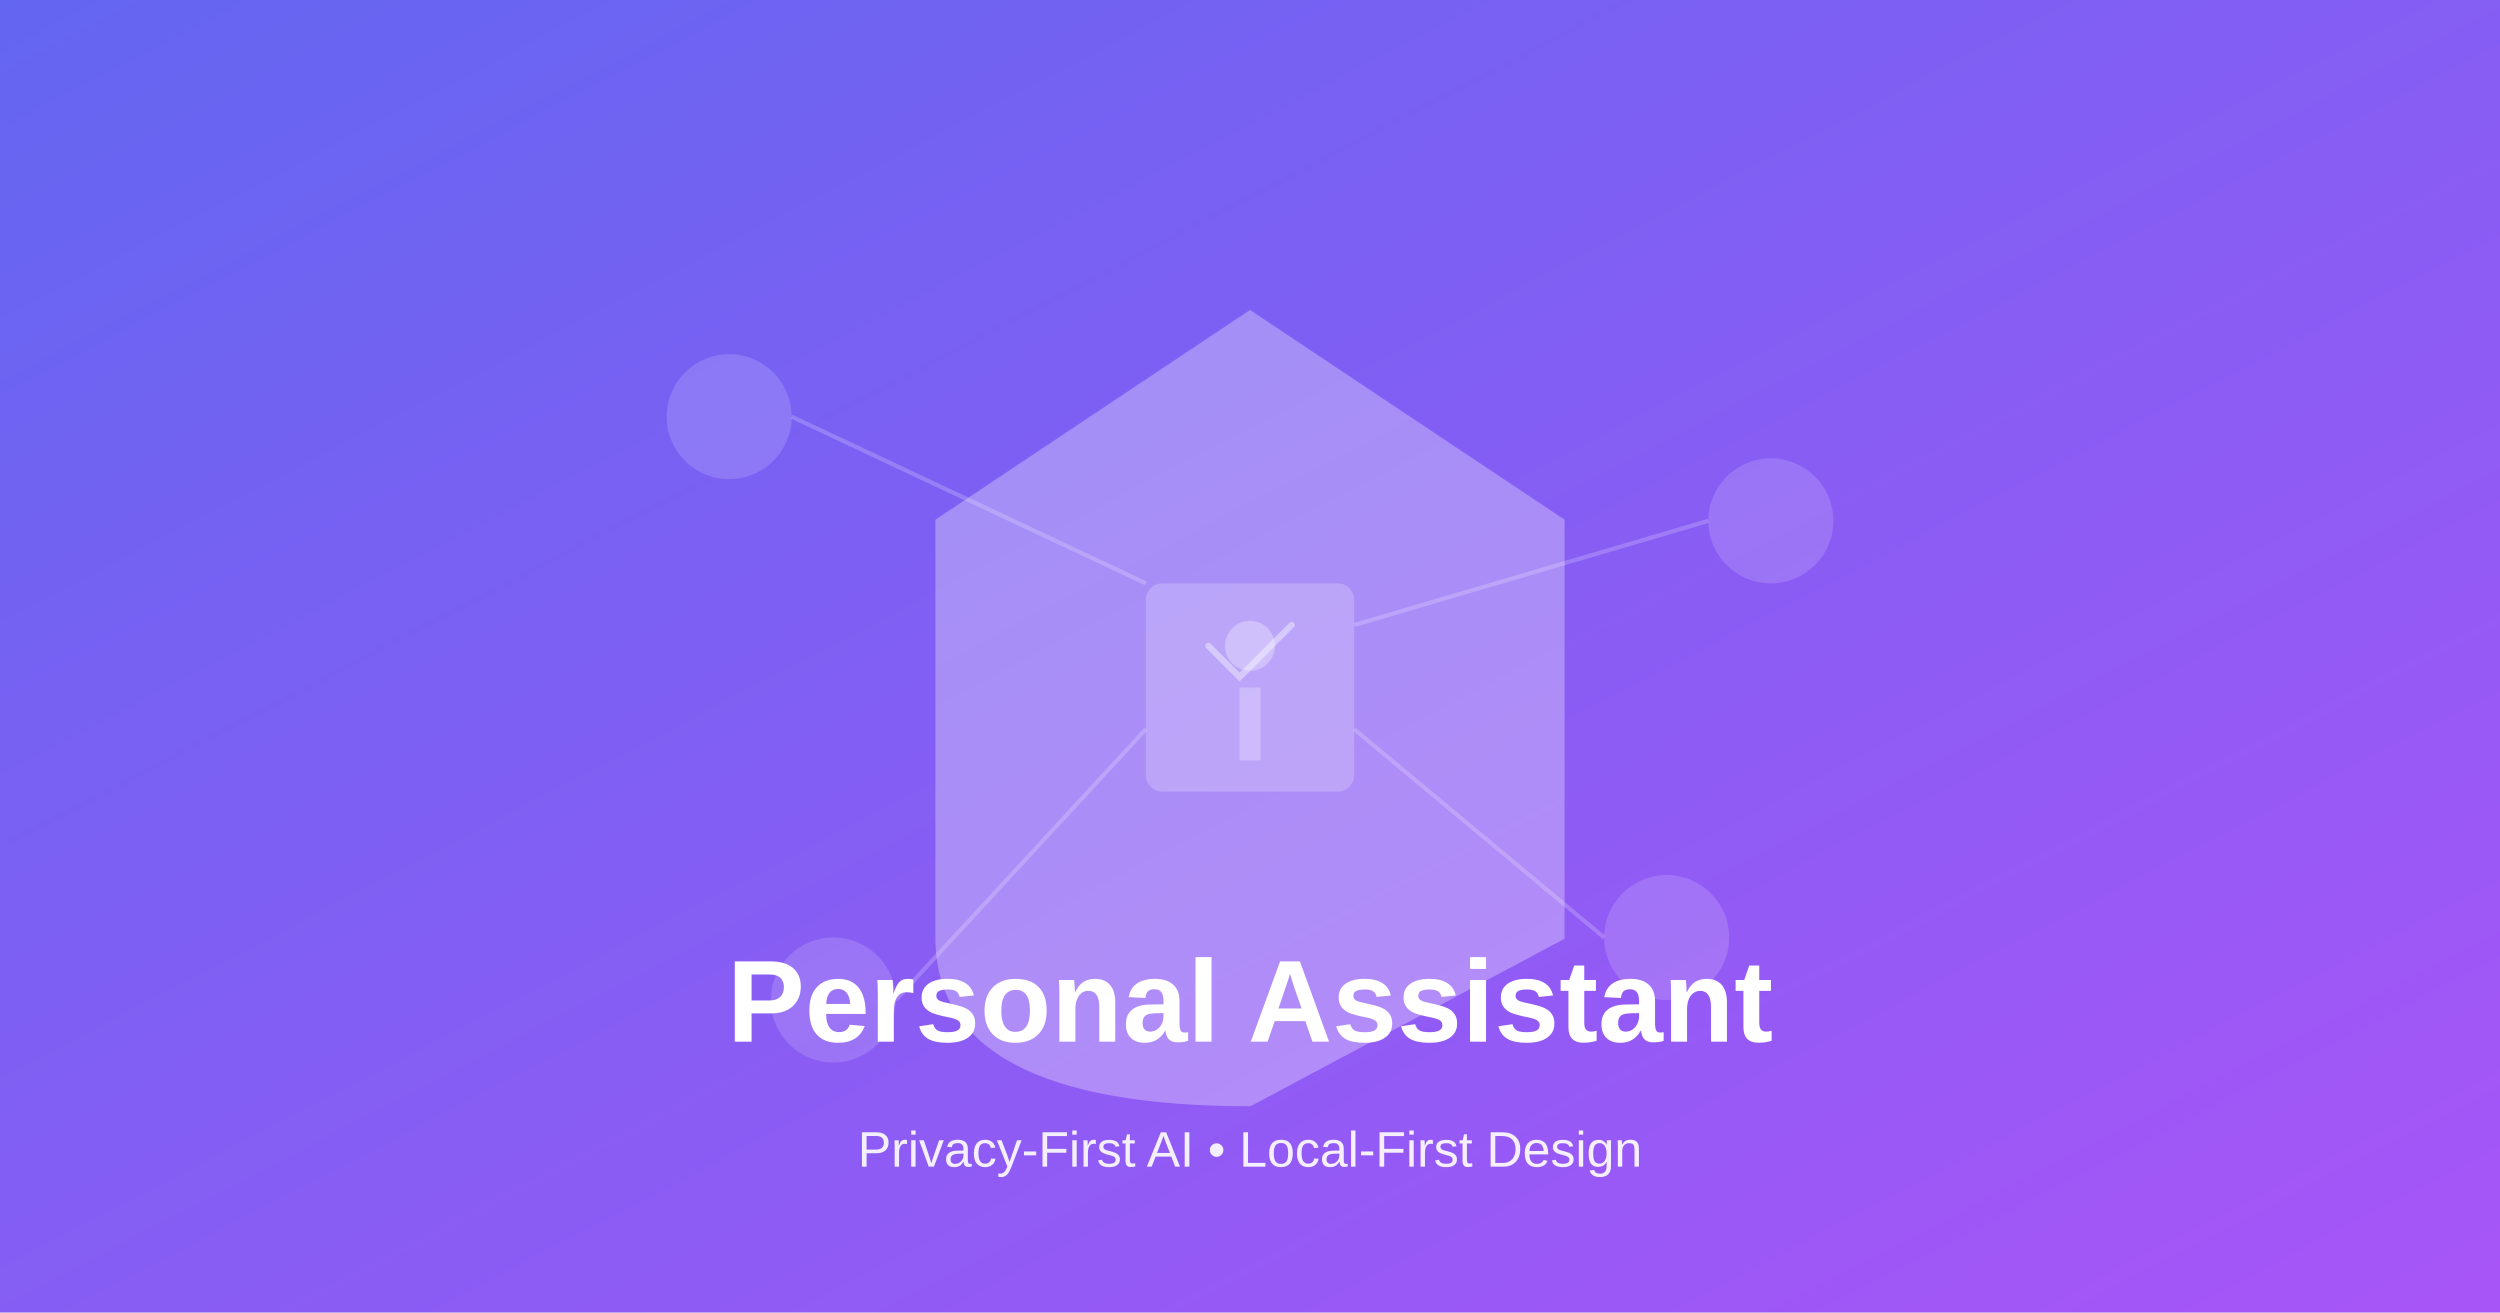
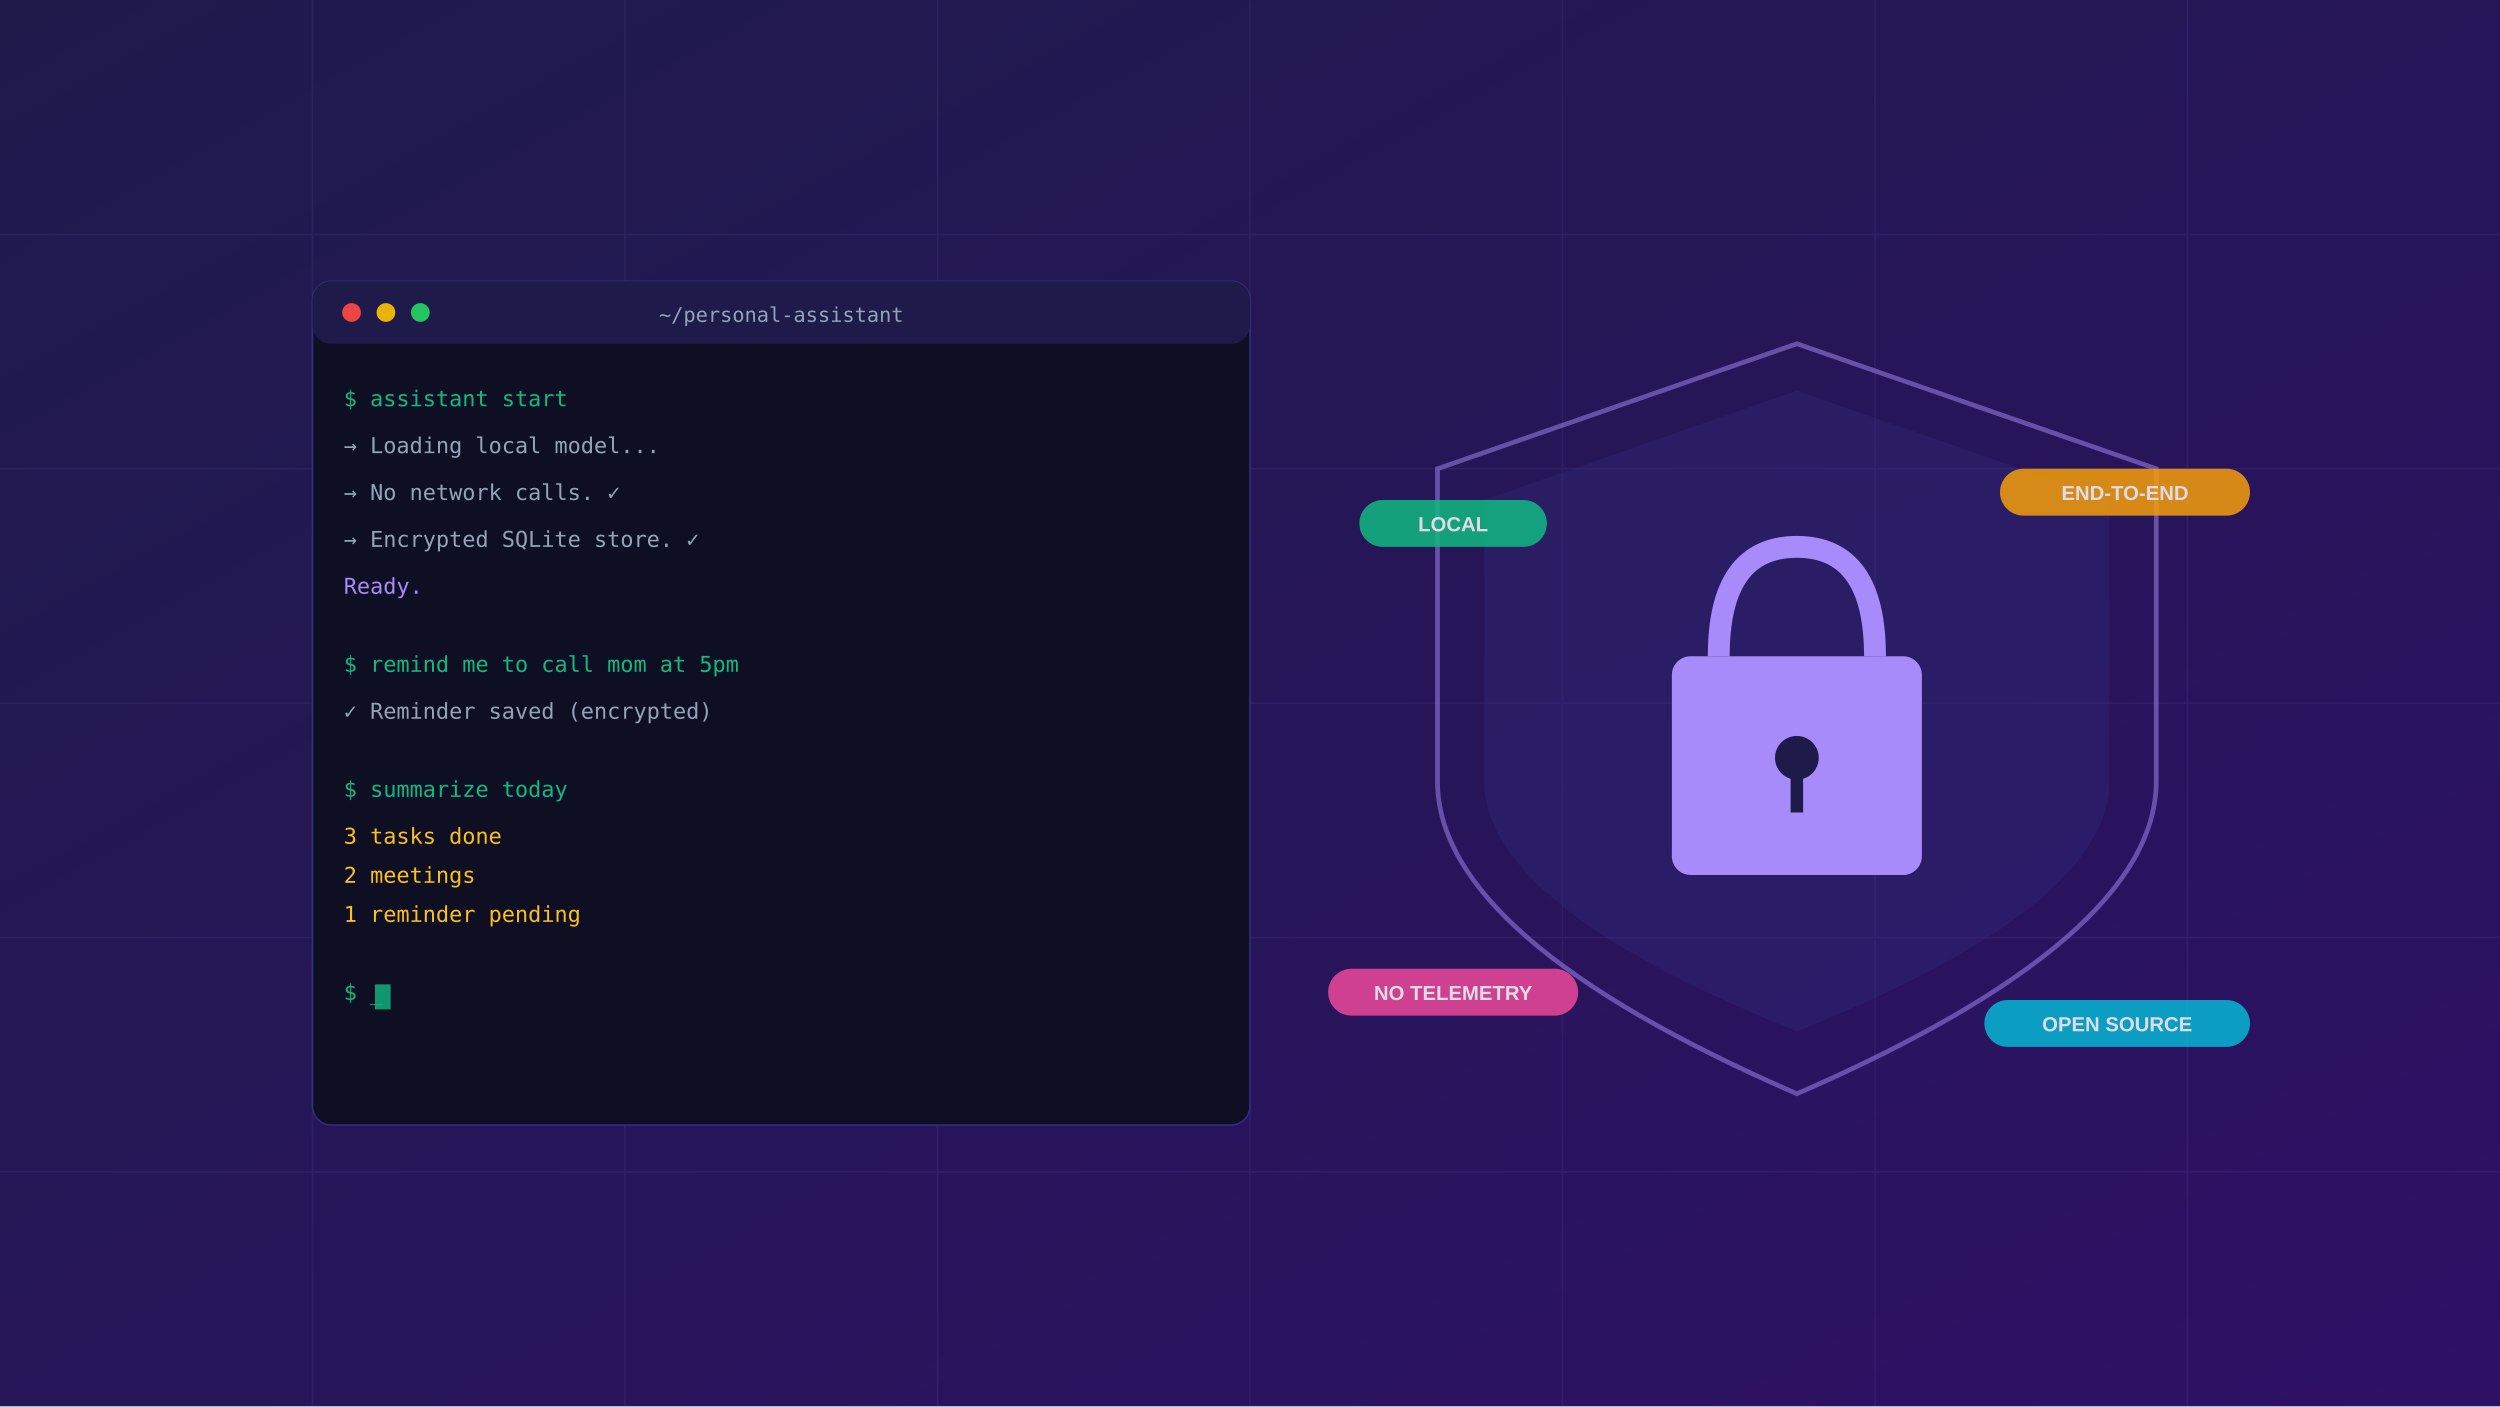
- <svg xmlns="http://www.w3.org/2000/svg" width="1200" height="630">
+ <svg xmlns="http://www.w3.org/2000/svg" width="1600" height="900" viewBox="0 0 1600 900">
  <defs>
-     <linearGradient id="privacyGrad" x1="0%" y1="0%" x2="100%" y2="100%">
-       <stop offset="0%" style="stop-color:#6366f1;stop-opacity:1" />
-       <stop offset="100%" style="stop-color:#a855f7;stop-opacity:1" />
+     <linearGradient id="paBg" x1="0%" y1="0%" x2="100%" y2="100%">
+       <stop offset="0%" style="stop-color:#1e1b4b;stop-opacity:1" />
+       <stop offset="100%" style="stop-color:#2e1065;stop-opacity:1" />
    </linearGradient>
  </defs>
-   <rect width="1200" height="630" fill="url(#privacyGrad)" />
-   <g opacity="0.3">
-     <path d="M 600 150 L 750 250 L 750 450 Q 600 530 600 530 Q 450 530 450 450 L 450 250 Z" fill="white" stroke="white" stroke-width="2" />
+   <rect width="1600" height="900" fill="url(#paBg)" />
+   <g opacity="0.08" stroke="#a78bfa" stroke-width="1">
+     <line x1="0" y1="150" x2="1600" y2="150" />
+     <line x1="0" y1="300" x2="1600" y2="300" />
+     <line x1="0" y1="450" x2="1600" y2="450" />
+     <line x1="0" y1="600" x2="1600" y2="600" />
+     <line x1="0" y1="750" x2="1600" y2="750" />
+     <line x1="200" y1="0" x2="200" y2="900" />
+     <line x1="400" y1="0" x2="400" y2="900" />
+     <line x1="600" y1="0" x2="600" y2="900" />
+     <line x1="800" y1="0" x2="800" y2="900" />
+     <line x1="1000" y1="0" x2="1000" y2="900" />
+     <line x1="1200" y1="0" x2="1200" y2="900" />
+     <line x1="1400" y1="0" x2="1400" y2="900" />
  </g>
-   <rect x="550" y="280" width="100" height="100" fill="white" opacity="0.2" rx="8" />
-   <circle cx="600" cy="310" r="12" fill="white" opacity="0.3" />
-   <rect x="595" y="330" width="10" height="35" fill="white" opacity="0.25" />
-   <circle cx="350" cy="200" r="30" fill="white" opacity="0.15" />
-   <circle cx="850" cy="250" r="30" fill="white" opacity="0.15" />
-   <circle cx="400" cy="480" r="30" fill="white" opacity="0.15" />
-   <circle cx="800" cy="450" r="30" fill="white" opacity="0.15" />
-   <line x1="380" y1="200" x2="550" y2="280" stroke="white" stroke-width="2" opacity="0.2" />
-   <line x1="820" y1="250" x2="650" y2="300" stroke="white" stroke-width="2" opacity="0.2" />
-   <line x1="430" y1="480" x2="550" y2="350" stroke="white" stroke-width="2" opacity="0.2" />
-   <line x1="770" y1="450" x2="650" y2="350" stroke="white" stroke-width="2" opacity="0.2" />
-   <path d="M 580 310 L 595 325 L 620 300" fill="none" stroke="white" stroke-width="3" opacity="0.4" stroke-linecap="round" />
-   <text x="600" y="500" font-size="56" font-weight="bold" text-anchor="middle" fill="white" font-family="Arial, sans-serif">Personal Assistant</text>
-   <text x="600" y="560" font-size="24" text-anchor="middle" fill="white" opacity="0.9" font-family="Arial, sans-serif">Privacy-First AI • Local-First Design</text>
+   <rect x="200" y="180" width="600" height="540" rx="12" fill="#0f0f23" stroke="#312e81" stroke-width="1" />
+   <rect x="200" y="180" width="600" height="40" rx="12" fill="#1e1b4b" />
+   <circle cx="225" cy="200" r="6" fill="#ef4444" />
+   <circle cx="247" cy="200" r="6" fill="#eab308" />
+   <circle cx="269" cy="200" r="6" fill="#22c55e" />
+   <text x="500" y="206" font-family="Monaco, monospace" font-size="13" text-anchor="middle" fill="#94a3b8">~/personal-assistant</text>
+   <text x="220" y="260" font-family="Monaco, monospace" font-size="14" fill="#10b981">$ assistant start</text>
+   <text x="220" y="290" font-family="Monaco, monospace" font-size="14" fill="#94a3b8">→ Loading local model...</text>
+   <text x="220" y="320" font-family="Monaco, monospace" font-size="14" fill="#94a3b8">→ No network calls. ✓</text>
+   <text x="220" y="350" font-family="Monaco, monospace" font-size="14" fill="#94a3b8">→ Encrypted SQLite store. ✓</text>
+   <text x="220" y="380" font-family="Monaco, monospace" font-size="14" fill="#a78bfa">Ready.</text>
+   <text x="220" y="430" font-family="Monaco, monospace" font-size="14" fill="#10b981">$ remind me to call mom at 5pm</text>
+   <text x="220" y="460" font-family="Monaco, monospace" font-size="14" fill="#94a3b8">✓ Reminder saved (encrypted)</text>
+   <text x="220" y="510" font-family="Monaco, monospace" font-size="14" fill="#10b981">$ summarize today</text>
+   <text x="220" y="540" font-family="Monaco, monospace" font-size="14" fill="#fbbf24">3 tasks done</text>
+   <text x="220" y="565" font-family="Monaco, monospace" font-size="14" fill="#fbbf24">2 meetings</text>
+   <text x="220" y="590" font-family="Monaco, monospace" font-size="14" fill="#fbbf24">1 reminder pending</text>
+   <text x="220" y="640" font-family="Monaco, monospace" font-size="14" fill="#10b981">$ _</text>
+   <rect x="240" y="630" width="10" height="16" fill="#10b981" opacity="0.8">
+     <animate attributeName="opacity" values="0.8;0;0.8" dur="1s" repeatCount="indefinite" />
+   </rect>
+   <g transform="translate(900, 220)">
+     <path d="M 250 0 L 480 80 L 480 280 Q 480 380 250 480 Q 20 380 20 280 L 20 80 Z" fill="none" stroke="#a78bfa" stroke-width="3" opacity="0.5" />
+     <path d="M 250 30 L 450 100 L 450 280 Q 450 360 250 440 Q 50 360 50 280 L 50 100 Z" fill="#312e81" opacity="0.3" />
+     <rect x="170" y="200" width="160" height="140" rx="12" fill="#a78bfa" />
+     <path d="M 200 200 Q 200 130 250 130 Q 300 130 300 200" fill="none" stroke="#a78bfa" stroke-width="14" />
+     <circle cx="250" cy="265" r="14" fill="#1e1b4b" />
+     <rect x="246" y="270" width="8" height="30" fill="#1e1b4b" />
+     <g opacity="0.85">
+       <rect x="-30" y="100" width="120" height="30" rx="15" fill="#10b981" />
+       <text x="30" y="120" font-family="Arial" font-size="13" font-weight="bold" text-anchor="middle" fill="white">LOCAL</text>
+       <rect x="380" y="80" width="160" height="30" rx="15" fill="#f59e0b" />
+       <text x="460" y="100" font-family="Arial" font-size="13" font-weight="bold" text-anchor="middle" fill="white">END-TO-END</text>
+       <rect x="-50" y="400" width="160" height="30" rx="15" fill="#ec4899" />
+       <text x="30" y="420" font-family="Arial" font-size="13" font-weight="bold" text-anchor="middle" fill="white">NO TELEMETRY</text>
+       <rect x="370" y="420" width="170" height="30" rx="15" fill="#06b6d4" />
+       <text x="455" y="440" font-family="Arial" font-size="13" font-weight="bold" text-anchor="middle" fill="white">OPEN SOURCE</text>
+     </g>
+   </g>
</svg>
